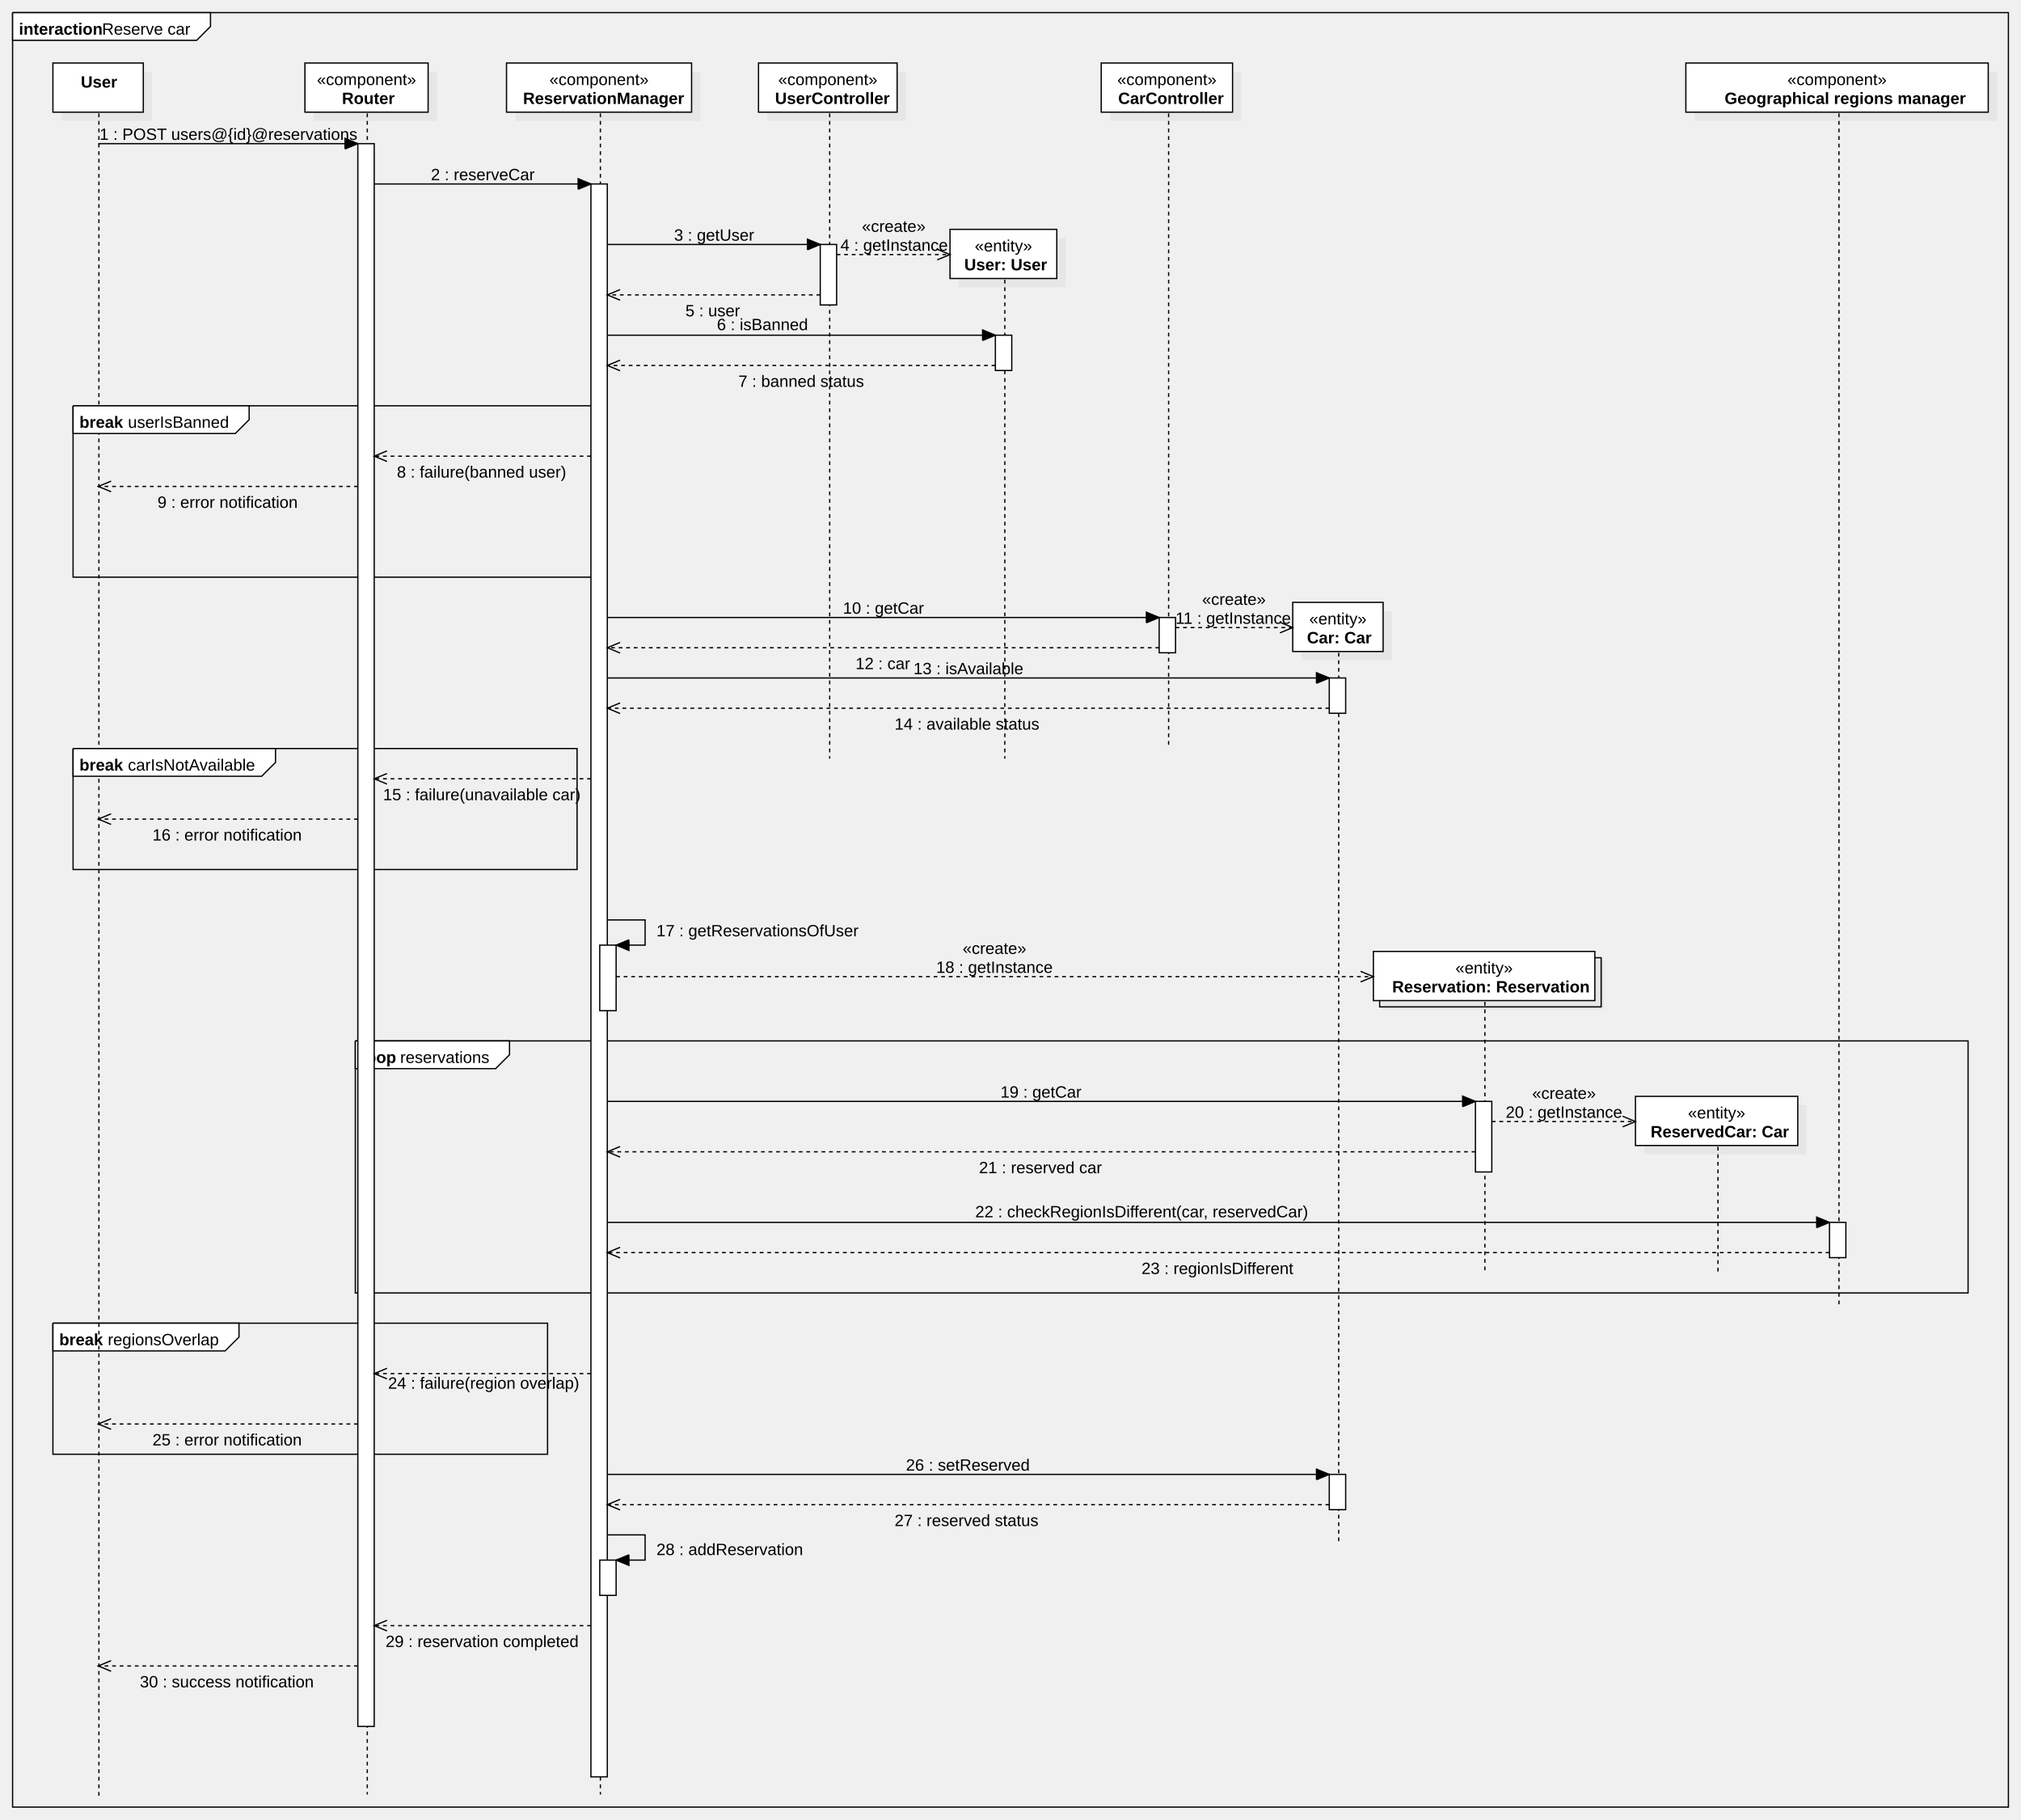
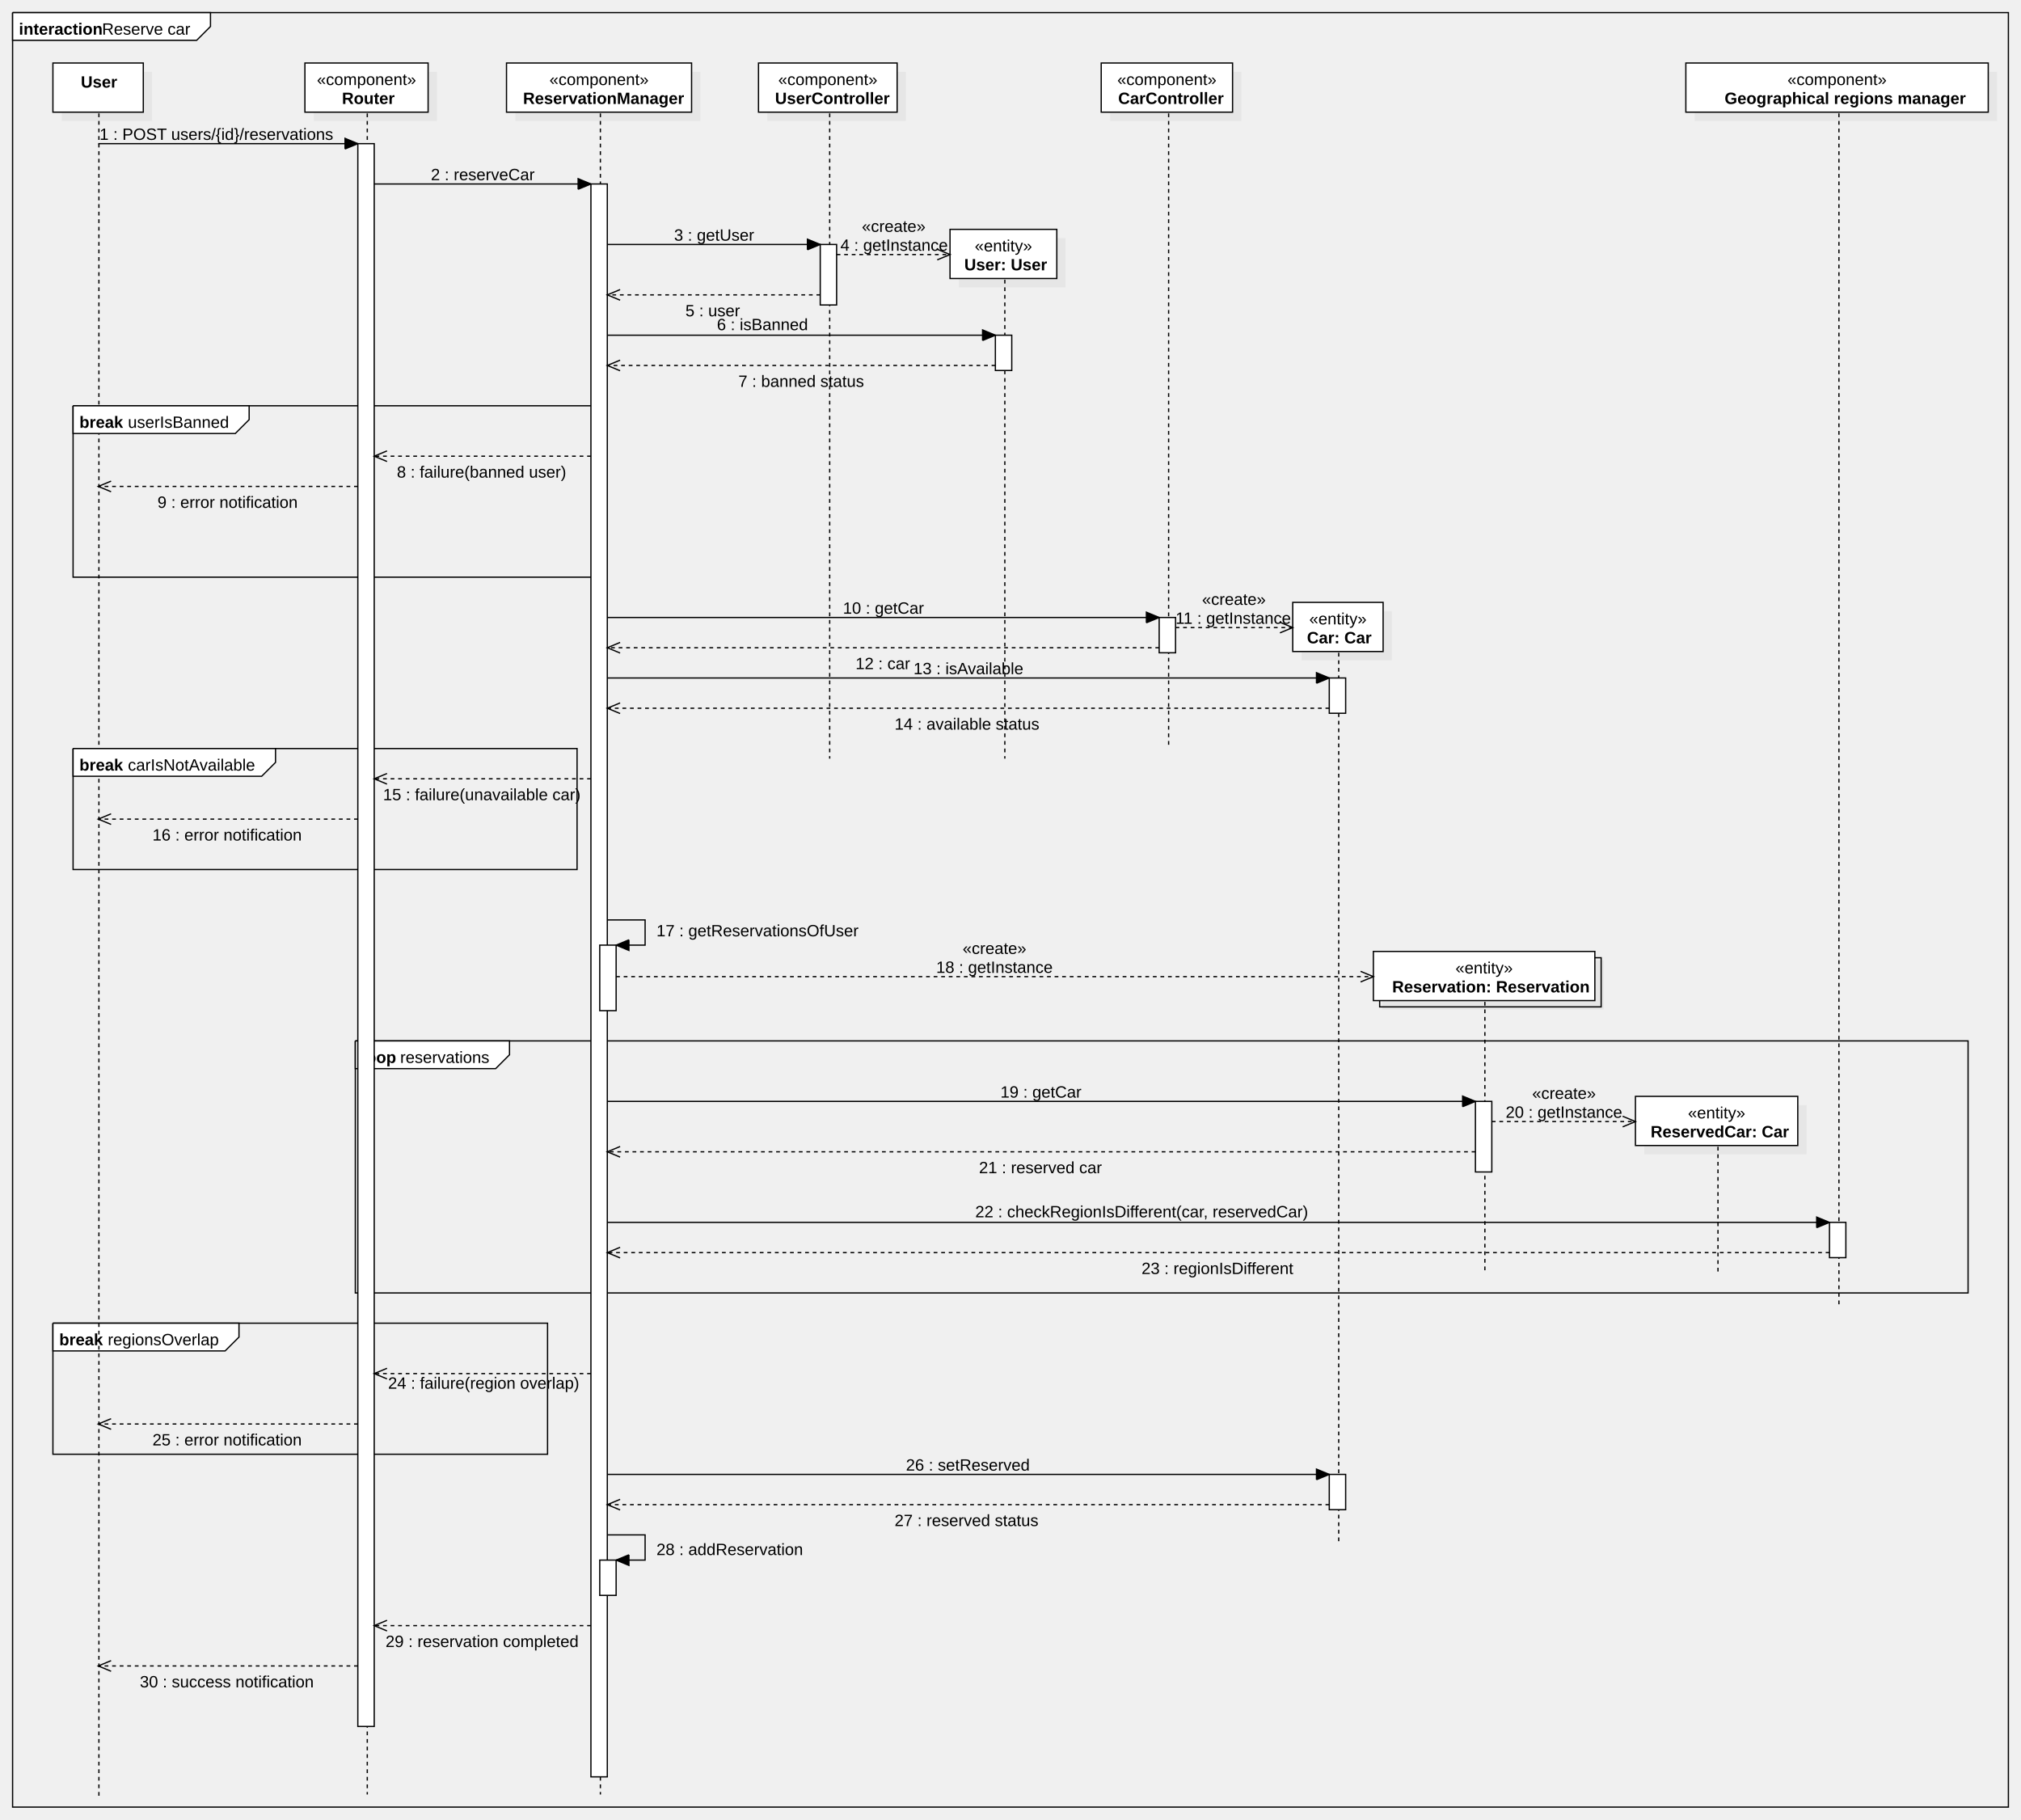
<svg xmlns="http://www.w3.org/2000/svg" version="1.1" width="1604" height="1444">
  <defs />
  <g>
    <g transform="translate(10,10) scale(1,1)">
      <path fill="none" stroke="#000000" d="M 0 0 L 1584 0 L 1584 1424 L 0 1424 L 0 0" stroke-miterlimit="10" />
    </g>
    <g transform="translate(10,10) scale(1,1)">
      <path fill="#ffffff" stroke="none" d="M 0 0 L 0 22 L 146.057 22 L 157.057 11 L 157.057 0 L 0 0" />
    </g>
    <g transform="translate(10,10) scale(1,1)">
      <path fill="none" stroke="#000000" d="M 0 0 L 0 22 L 146.057 22 L 157.057 11 L 157.057 0 L 0 0 L 0 0" stroke-miterlimit="10" />
    </g>
    <g transform="translate(10,10) scale(1,1)">
      <g>
        <path fill="none" stroke="none" />
        <text fill="#000000" stroke="none" font-family="Arial" font-size="13px" font-style="normal" font-weight="normal" text-decoration="none" x="70.979" y="17.5">Reserve car</text>
      </g>
    </g>
    <g transform="translate(10,10) scale(1,1)">
      <g>
        <path fill="none" stroke="none" />
        <text fill="#000000" stroke="none" font-family="Arial" font-size="13px" font-style="normal" font-weight="bold" text-decoration="none" x="5" y="17.5">interaction</text>
      </g>
    </g>
    <g transform="translate(10,10) scale(1,1)">
      <path fill="none" stroke="#000000" d="M 32 1040 L 424.576 1040 L 424.576 1144 L 32 1144 L 32 1040" stroke-miterlimit="10" />
    </g>
    <g transform="translate(10,10) scale(1,1)">
      <path fill="#ffffff" stroke="none" d="M 32 1040 L 32 1062 L 168.675 1062 L 179.675 1051 L 179.675 1040 L 32 1040" />
    </g>
    <g transform="translate(10,10) scale(1,1)">
      <path fill="none" stroke="#000000" d="M 32 1040 L 32 1062 L 168.675 1062 L 179.675 1051 L 179.675 1040 L 32 1040 L 32 1040" stroke-miterlimit="10" />
    </g>
    <g transform="translate(10,10) scale(1,1)">
      <g>
        <path fill="none" stroke="none" />
        <text fill="#000000" stroke="none" font-family="Arial" font-size="13px" font-style="normal" font-weight="normal" text-decoration="none" x="75.519" y="1057.5">regionsOverlap</text>
      </g>
    </g>
    <g transform="translate(10,10) scale(1,1)">
      <g>
        <path fill="none" stroke="none" />
        <text fill="#000000" stroke="none" font-family="Arial" font-size="13px" font-style="normal" font-weight="bold" text-decoration="none" x="37" y="1057.5">break</text>
      </g>
    </g>
    <g transform="translate(10,10) scale(1,1)">
      <rect fill="#C0C0C0" stroke="none" x="39" y="47" width="71.736" height="39" opacity="0.2" />
    </g>
    <g transform="translate(10,10) scale(1,1)">
      <rect fill="#ffffff" stroke="none" x="32" y="40" width="71.736" height="39" />
    </g>
    <g transform="translate(10,10) scale(1,1)">
      <path fill="none" stroke="#000000" d="M 32 40 L 103.736 40 L 103.736 79 L 32 79 L 32 40 Z Z" stroke-miterlimit="10" />
    </g>
    <g transform="translate(10,10) scale(1,1)">
      <g>
        <path fill="none" stroke="none" />
        <text fill="#000000" stroke="none" font-family="Arial" font-size="13px" font-style="normal" font-weight="bold" text-decoration="none" x="54.145" y="59.5">User</text>
      </g>
    </g>
    <g transform="translate(10,10) scale(1,1)">
      <path fill="none" stroke="#000000" d="M 68.5 80 L 68.5 1416" stroke-miterlimit="10" stroke-dasharray="3" />
    </g>
    <g transform="translate(10,10) scale(1,1)">
      <rect fill="#C0C0C0" stroke="none" x="239" y="47" width="97.781" height="39" opacity="0.2" />
    </g>
    <g transform="translate(10,10) scale(1,1)">
      <rect fill="#ffffff" stroke="none" x="232" y="40" width="97.781" height="39" />
    </g>
    <g transform="translate(10,10) scale(1,1)">
      <path fill="none" stroke="#000000" d="M 232 40 L 329.781 40 L 329.781 79 L 232 79 L 232 40 Z Z" stroke-miterlimit="10" />
    </g>
    <g transform="translate(10,10) scale(1,1)">
      <g>
        <path fill="none" stroke="none" />
        <text fill="#000000" stroke="none" font-family="Arial" font-size="13px" font-style="normal" font-weight="normal" text-decoration="none" x="241.5" y="57.5">«component»</text>
      </g>
    </g>
    <g transform="translate(10,10) scale(1,1)">
      <g>
        <path fill="none" stroke="none" />
        <text fill="#000000" stroke="none" font-family="Arial" font-size="13px" font-style="normal" font-weight="bold" text-decoration="none" x="261.381" y="72.5">Router</text>
      </g>
    </g>
    <g transform="translate(10,10) scale(1,1)">
      <path fill="none" stroke="#000000" d="M 281.5 80 L 281.5 1414" stroke-miterlimit="10" stroke-dasharray="3" />
    </g>
    <g transform="translate(10,10) scale(1,1)">
      <rect fill="#C0C0C0" stroke="none" x="599" y="47" width="110.019" height="39" opacity="0.2" />
    </g>
    <g transform="translate(10,10) scale(1,1)">
      <rect fill="#ffffff" stroke="none" x="592" y="40" width="110.019" height="39" />
    </g>
    <g transform="translate(10,10) scale(1,1)">
      <path fill="none" stroke="#000000" d="M 592 40 L 702.019 40 L 702.019 79 L 592 79 L 592 40 Z Z" stroke-miterlimit="10" />
    </g>
    <g transform="translate(10,10) scale(1,1)">
      <g>
        <path fill="none" stroke="none" />
        <text fill="#000000" stroke="none" font-family="Arial" font-size="13px" font-style="normal" font-weight="normal" text-decoration="none" x="607.619" y="57.5">«component»</text>
      </g>
    </g>
    <g transform="translate(10,10) scale(1,1)">
      <g>
        <path fill="none" stroke="none" />
        <text fill="#000000" stroke="none" font-family="Arial" font-size="13px" font-style="normal" font-weight="bold" text-decoration="none" x="605.109" y="72.5">UserController</text>
      </g>
    </g>
    <g transform="translate(10,10) scale(1,1)">
      <path fill="none" stroke="#000000" d="M 648.5 80 L 648.5 592" stroke-miterlimit="10" stroke-dasharray="3" />
    </g>
    <g transform="translate(10,10) scale(1,1)">
      <rect fill="#C0C0C0" stroke="none" x="399" y="47" width="146.88" height="39" opacity="0.2" />
    </g>
    <g transform="translate(10,10) scale(1,1)">
      <rect fill="#ffffff" stroke="none" x="392" y="40" width="146.88" height="39" />
    </g>
    <g transform="translate(10,10) scale(1,1)">
      <path fill="none" stroke="#000000" d="M 392 40 L 538.88 40 L 538.88 79 L 392 79 L 392 40 Z Z" stroke-miterlimit="10" />
    </g>
    <g transform="translate(10,10) scale(1,1)">
      <g>
        <path fill="none" stroke="none" />
        <text fill="#000000" stroke="none" font-family="Arial" font-size="13px" font-style="normal" font-weight="normal" text-decoration="none" x="426.05" y="57.5">«component»</text>
      </g>
    </g>
    <g transform="translate(10,10) scale(1,1)">
      <g>
        <path fill="none" stroke="none" />
        <text fill="#000000" stroke="none" font-family="Arial" font-size="13px" font-style="normal" font-weight="bold" text-decoration="none" x="405.102" y="72.5">ReservationManager</text>
      </g>
    </g>
    <g transform="translate(10,10) scale(1,1)">
      <path fill="none" stroke="#000000" d="M 466.5 80 L 466.5 1414" stroke-miterlimit="10" stroke-dasharray="3" />
    </g>
    <g transform="translate(10,10) scale(1,1)">
      <rect fill="#C0C0C0" stroke="none" x="751" y="179" width="84.755" height="39" opacity="0.2" />
    </g>
    <g transform="translate(10,10) scale(1,1)">
      <rect fill="#ffffff" stroke="none" x="744" y="172" width="84.755" height="39" />
    </g>
    <g transform="translate(10,10) scale(1,1)">
      <path fill="none" stroke="#000000" d="M 744 172 L 828.755 172 L 828.755 211 L 744 211 L 744 172 Z Z" stroke-miterlimit="10" />
    </g>
    <g transform="translate(10,10) scale(1,1)">
      <g>
        <path fill="none" stroke="none" />
        <text fill="#000000" stroke="none" font-family="Arial" font-size="13px" font-style="normal" font-weight="normal" text-decoration="none" x="763.612" y="189.5">«entity»</text>
      </g>
    </g>
    <g transform="translate(10,10) scale(1,1)">
      <g>
        <path fill="none" stroke="none" />
        <text fill="#000000" stroke="none" font-family="Arial" font-size="13px" font-style="normal" font-weight="bold" text-decoration="none" x="755.319" y="204.5">User: User</text>
      </g>
    </g>
    <g transform="translate(10,10) scale(1,1)">
      <path fill="none" stroke="#000000" d="M 787.5 212 L 787.5 592" stroke-miterlimit="10" stroke-dasharray="3" />
    </g>
    <g transform="translate(10,10) scale(1,1)">
      <path fill="none" stroke="#000000" d="M 48 312 L 464 312 L 464 448 L 48 448 L 48 312" stroke-miterlimit="10" />
    </g>
    <g transform="translate(10,10) scale(1,1)">
      <path fill="#ffffff" stroke="none" d="M 48 312 L 48 334 L 176.741 334 L 187.741 323 L 187.741 312 L 48 312" />
    </g>
    <g transform="translate(10,10) scale(1,1)">
      <path fill="none" stroke="#000000" d="M 48 312 L 48 334 L 176.741 334 L 187.741 323 L 187.741 312 L 48 312 L 48 312" stroke-miterlimit="10" />
    </g>
    <g transform="translate(10,10) scale(1,1)">
      <g>
        <path fill="none" stroke="none" />
        <text fill="#000000" stroke="none" font-family="Arial" font-size="13px" font-style="normal" font-weight="normal" text-decoration="none" x="91.519" y="329.5">userIsBanned</text>
      </g>
    </g>
    <g transform="translate(10,10) scale(1,1)">
      <g>
        <path fill="none" stroke="none" />
        <text fill="#000000" stroke="none" font-family="Arial" font-size="13px" font-style="normal" font-weight="bold" text-decoration="none" x="53" y="329.5">break</text>
      </g>
    </g>
    <g transform="translate(10,10) scale(1,1)">
      <rect fill="#C0C0C0" stroke="none" x="871" y="47" width="104.243" height="39" opacity="0.2" />
    </g>
    <g transform="translate(10,10) scale(1,1)">
      <rect fill="#ffffff" stroke="none" x="864" y="40" width="104.243" height="39" />
    </g>
    <g transform="translate(10,10) scale(1,1)">
      <path fill="none" stroke="#000000" d="M 864 40 L 968.243 40 L 968.243 79 L 864 79 L 864 40 Z Z" stroke-miterlimit="10" />
    </g>
    <g transform="translate(10,10) scale(1,1)">
      <g>
        <path fill="none" stroke="none" />
        <text fill="#000000" stroke="none" font-family="Arial" font-size="13px" font-style="normal" font-weight="normal" text-decoration="none" x="876.731" y="57.5">«component»</text>
      </g>
    </g>
    <g transform="translate(10,10) scale(1,1)">
      <g>
        <path fill="none" stroke="none" />
        <text fill="#000000" stroke="none" font-family="Arial" font-size="13px" font-style="normal" font-weight="bold" text-decoration="none" x="877.47" y="72.5">CarController</text>
      </g>
    </g>
    <g transform="translate(10,10) scale(1,1)">
      <path fill="none" stroke="#000000" d="M 917.5 80 L 917.5 584" stroke-miterlimit="10" stroke-dasharray="3" />
    </g>
    <g transform="translate(10,10) scale(1,1)">
      <rect fill="#C0C0C0" stroke="none" x="1023" y="475" width="71.736" height="39" opacity="0.2" />
    </g>
    <g transform="translate(10,10) scale(1,1)">
      <rect fill="#ffffff" stroke="none" x="1016" y="468" width="71.736" height="39" />
    </g>
    <g transform="translate(10,10) scale(1,1)">
      <path fill="none" stroke="#000000" d="M 1016 468 L 1087.736 468 L 1087.736 507 L 1016 507 L 1016 468 Z Z" stroke-miterlimit="10" />
    </g>
    <g transform="translate(10,10) scale(1,1)">
      <g>
        <path fill="none" stroke="none" />
        <text fill="#000000" stroke="none" font-family="Arial" font-size="13px" font-style="normal" font-weight="normal" text-decoration="none" x="1029.102" y="485.5">«entity»</text>
      </g>
    </g>
    <g transform="translate(10,10) scale(1,1)">
      <g>
        <path fill="none" stroke="none" />
        <text fill="#000000" stroke="none" font-family="Arial" font-size="13px" font-style="normal" font-weight="bold" text-decoration="none" x="1027.309" y="500.5">Car: Car</text>
      </g>
    </g>
    <g transform="translate(10,10) scale(1,1)">
      <path fill="none" stroke="#000000" d="M 1052.5 508 L 1052.5 1214" stroke-miterlimit="10" stroke-dasharray="3" />
    </g>
    <g transform="translate(10,10) scale(1,1)">
      <path fill="none" stroke="#000000" d="M 48 584 L 448 584 L 448 680 L 48 680 L 48 584" stroke-miterlimit="10" />
    </g>
    <g transform="translate(10,10) scale(1,1)">
      <path fill="#ffffff" stroke="none" d="M 48 584 L 48 606 L 197.675 606 L 208.675 595 L 208.675 584 L 48 584" />
    </g>
    <g transform="translate(10,10) scale(1,1)">
      <path fill="none" stroke="#000000" d="M 48 584 L 48 606 L 197.675 606 L 208.675 595 L 208.675 584 L 48 584 L 48 584" stroke-miterlimit="10" />
    </g>
    <g transform="translate(10,10) scale(1,1)">
      <g>
        <path fill="none" stroke="none" />
        <text fill="#000000" stroke="none" font-family="Arial" font-size="13px" font-style="normal" font-weight="normal" text-decoration="none" x="91.519" y="601.5">carIsNotAvailable</text>
      </g>
    </g>
    <g transform="translate(10,10) scale(1,1)">
      <g>
        <path fill="none" stroke="none" />
        <text fill="#000000" stroke="none" font-family="Arial" font-size="13px" font-style="normal" font-weight="bold" text-decoration="none" x="53" y="601.5">break</text>
      </g>
    </g>
    <g transform="translate(10,10) scale(1,1)">
      <rect fill="#C0C0C0" stroke="none" x="1335" y="47" width="240" height="39" opacity="0.2" />
    </g>
    <g transform="translate(10,10) scale(1,1)">
      <rect fill="#ffffff" stroke="none" x="1328" y="40" width="240" height="39" />
    </g>
    <g transform="translate(10,10) scale(1,1)">
      <path fill="none" stroke="#000000" d="M 1328 40 L 1568 40 L 1568 79 L 1328 79 L 1328 40 Z Z" stroke-miterlimit="10" />
    </g>
    <g transform="translate(10,10) scale(1,1)">
      <g>
        <path fill="none" stroke="none" />
        <text fill="#000000" stroke="none" font-family="Arial" font-size="13px" font-style="normal" font-weight="normal" text-decoration="none" x="1408.61" y="57.5">«component»</text>
      </g>
    </g>
    <g transform="translate(10,10) scale(1,1)">
      <g>
        <path fill="none" stroke="none" />
        <text fill="#000000" stroke="none" font-family="Arial" font-size="13px" font-style="normal" font-weight="bold" text-decoration="none" x="1358.752" y="72.5">Geographical regions manager</text>
      </g>
    </g>
    <g transform="translate(10,10) scale(1,1)">
      <path fill="none" stroke="#000000" d="M 1449.5 80 L 1449.5 1026" stroke-miterlimit="10" stroke-dasharray="3" />
    </g>
    <g transform="translate(10,10) scale(1,1)">
      <path fill="none" stroke="#000000" d="M 272 816 L 1552 816 L 1552 1016 L 272 1016 L 272 816" stroke-miterlimit="10" />
    </g>
    <g transform="translate(10,10) scale(1,1)">
      <path fill="#ffffff" stroke="none" d="M 272 816 L 272 838 L 383.386 838 L 394.386 827 L 394.386 816 L 272 816" />
    </g>
    <g transform="translate(10,10) scale(1,1)">
      <path fill="none" stroke="#000000" d="M 272 816 L 272 838 L 383.386 838 L 394.386 827 L 394.386 816 L 272 816 L 272 816" stroke-miterlimit="10" />
    </g>
    <g transform="translate(10,10) scale(1,1)">
      <g>
        <path fill="none" stroke="none" />
        <text fill="#000000" stroke="none" font-family="Arial" font-size="13px" font-style="normal" font-weight="normal" text-decoration="none" x="307.578" y="833.5">reservations</text>
      </g>
    </g>
    <g transform="translate(10,10) scale(1,1)">
      <g>
        <path fill="none" stroke="none" />
        <text fill="#000000" stroke="none" font-family="Arial" font-size="13px" font-style="normal" font-weight="bold" text-decoration="none" x="277" y="833.5">loop</text>
      </g>
    </g>
    <g transform="translate(10,10) scale(1,1)">
      <rect fill="#C0C0C0" stroke="none" x="1087" y="752" width="175.781" height="39" opacity="0.2" />
    </g>
    <g transform="translate(10,10) scale(1,1)">
      <path fill="none" stroke="#000000" d="M 1085 750 L 1260.781 750 L 1260.781 789 L 1085 789 L 1085 750 Z Z" stroke-miterlimit="10" />
    </g>
    <g transform="translate(10,10) scale(1,1)">
      <rect fill="#ffffff" stroke="none" x="1080" y="745" width="175.781" height="39" />
    </g>
    <g transform="translate(10,10) scale(1,1)">
      <path fill="none" stroke="#000000" d="M 1080 745 L 1255.781 745 L 1255.781 784 L 1080 784 L 1080 745 Z Z" stroke-miterlimit="10" />
    </g>
    <g transform="translate(10,10) scale(1,1)">
      <g>
        <path fill="none" stroke="none" />
        <text fill="#000000" stroke="none" font-family="Arial" font-size="13px" font-style="normal" font-weight="normal" text-decoration="none" x="1145.125" y="762.5">«entity»</text>
      </g>
    </g>
    <g transform="translate(10,10) scale(1,1)">
      <g>
        <path fill="none" stroke="none" />
        <text fill="#000000" stroke="none" font-family="Arial" font-size="13px" font-style="normal" font-weight="bold" text-decoration="none" x="1094.911" y="777.5">Reservation: Reservation</text>
      </g>
    </g>
    <g transform="translate(10,10) scale(1,1)">
      <path fill="none" stroke="#000000" d="M 1168.5 785 L 1168.5 1000" stroke-miterlimit="10" stroke-dasharray="3" />
    </g>
    <g transform="translate(10,10) scale(1,1)">
      <rect fill="#C0C0C0" stroke="none" x="1295" y="867" width="128.833" height="39" opacity="0.2" />
    </g>
    <g transform="translate(10,10) scale(1,1)">
      <rect fill="#ffffff" stroke="none" x="1288" y="860" width="128.833" height="39" />
    </g>
    <g transform="translate(10,10) scale(1,1)">
      <path fill="none" stroke="#000000" d="M 1288 860 L 1416.833 860 L 1416.833 899 L 1288 899 L 1288 860 Z Z" stroke-miterlimit="10" />
    </g>
    <g transform="translate(10,10) scale(1,1)">
      <g>
        <path fill="none" stroke="none" />
        <text fill="#000000" stroke="none" font-family="Arial" font-size="13px" font-style="normal" font-weight="normal" text-decoration="none" x="1329.651" y="877.5">«entity»</text>
      </g>
    </g>
    <g transform="translate(10,10) scale(1,1)">
      <g>
        <path fill="none" stroke="none" />
        <text fill="#000000" stroke="none" font-family="Arial" font-size="13px" font-style="normal" font-weight="bold" text-decoration="none" x="1300.039" y="892.5">ReservedCar: Car</text>
      </g>
    </g>
    <g transform="translate(10,10) scale(1,1)">
      <path fill="none" stroke="#000000" d="M 1353.5 900 L 1353.5 1000" stroke-miterlimit="10" stroke-dasharray="3" />
    </g>
    <g transform="translate(10,10) scale(1,1)">
      <path fill="none" stroke="#000000" d="M 68 104 L 274 104" stroke-miterlimit="10" />
    </g>
    <g transform="translate(10,10) scale(1,1)">
      <path fill="#000000" stroke="none" d="M 263.837 108.21 L 274 104 L 263.837 99.79" />
    </g>
    <g transform="translate(10,10) scale(1,1)">
      <path fill="none" stroke="#000000" d="M 263.837 108.21 L 274 104 L 263.837 99.79 L 263.837 108.21" stroke-miterlimit="10" />
    </g>
    <g transform="translate(10,10) scale(1,1)">
      <g>
        <path fill="none" stroke="none" />
-         <text fill="#000000" stroke="none" font-family="Arial" font-size="13px" font-style="normal" font-weight="normal" text-decoration="none" x="69" y="101">1 : POST users@{id}@reservations</text>
+         <text fill="#000000" stroke="none" font-family="Arial" font-size="13px" font-style="normal" font-weight="normal" text-decoration="none" x="69" y="101">1 : POST users/{id}/reservations</text>
      </g>
    </g>
    <g transform="translate(10,10) scale(1,1)">
      <rect fill="#ffffff" stroke="none" x="274" y="104" width="13" height="1256" />
    </g>
    <g transform="translate(10,10) scale(1,1)">
      <path fill="none" stroke="#000000" d="M 274 104 L 287 104 L 287 1360 L 274 1360 L 274 104 Z Z" stroke-miterlimit="10" />
    </g>
    <g transform="translate(10,10) scale(1,1)">
      <path fill="none" stroke="#000000" d="M 287 136 L 459 136" stroke-miterlimit="10" />
    </g>
    <g transform="translate(10,10) scale(1,1)">
      <path fill="#000000" stroke="none" d="M 448.837 140.21 L 459 136 L 448.837 131.79" />
    </g>
    <g transform="translate(10,10) scale(1,1)">
      <path fill="none" stroke="#000000" d="M 448.837 140.21 L 459 136 L 448.837 131.79 L 448.837 140.21" stroke-miterlimit="10" />
    </g>
    <g transform="translate(10,10) scale(1,1)">
      <g>
        <path fill="none" stroke="none" />
        <text fill="#000000" stroke="none" font-family="Arial" font-size="13px" font-style="normal" font-weight="normal" text-decoration="none" x="332" y="133">2 : reserveCar</text>
      </g>
    </g>
    <g transform="translate(10,10) scale(1,1)">
      <rect fill="#ffffff" stroke="none" x="459" y="136" width="13" height="1264" />
    </g>
    <g transform="translate(10,10) scale(1,1)">
      <path fill="none" stroke="#000000" d="M 459 136 L 472 136 L 472 1400 L 459 1400 L 459 136 Z Z" stroke-miterlimit="10" />
    </g>
    <g transform="translate(10,10) scale(1,1)">
      <path fill="none" stroke="#000000" d="M 472 184 L 641 184" stroke-miterlimit="10" />
    </g>
    <g transform="translate(10,10) scale(1,1)">
      <path fill="#000000" stroke="none" d="M 630.837 188.21 L 641 184 L 630.837 179.79" />
    </g>
    <g transform="translate(10,10) scale(1,1)">
      <path fill="none" stroke="#000000" d="M 630.837 188.21 L 641 184 L 630.837 179.79 L 630.837 188.21" stroke-miterlimit="10" />
    </g>
    <g transform="translate(10,10) scale(1,1)">
      <g>
        <path fill="none" stroke="none" />
        <text fill="#000000" stroke="none" font-family="Arial" font-size="13px" font-style="normal" font-weight="normal" text-decoration="none" x="525" y="181">3 : getUser</text>
      </g>
    </g>
    <g transform="translate(10,10) scale(1,1)">
      <rect fill="#ffffff" stroke="none" x="641" y="184" width="13" height="48" />
    </g>
    <g transform="translate(10,10) scale(1,1)">
      <path fill="none" stroke="#000000" d="M 641 184 L 654 184 L 654 232 L 641 232 L 641 184 Z Z" stroke-miterlimit="10" />
    </g>
    <g transform="translate(10,10) scale(1,1)">
      <path fill="none" stroke="#000000" d="M 654 192 L 744 192" stroke-miterlimit="10" stroke-dasharray="3" />
    </g>
    <g transform="translate(10,10) scale(1,1)">
      <path fill="none" stroke="#000000" d="M 733.837 196.21 L 744 192 L 733.837 187.79" stroke-miterlimit="10" />
    </g>
    <g transform="translate(10,10) scale(1,1)">
      <g>
        <path fill="none" stroke="none" />
        <text fill="#000000" stroke="none" font-family="Arial" font-size="13px" font-style="normal" font-weight="normal" text-decoration="none" x="657" y="189">4 : getInstance</text>
      </g>
    </g>
    <g transform="translate(10,10) scale(1,1)">
      <g>
        <path fill="none" stroke="none" />
        <text fill="#000000" stroke="none" font-family="Arial" font-size="13px" font-style="normal" font-weight="normal" text-decoration="none" x="674" y="174">«create»</text>
      </g>
    </g>
    <g transform="translate(10,10) scale(1,1)">
      <path fill="none" stroke="#000000" d="M 641 224 L 472 224" stroke-miterlimit="10" stroke-dasharray="3" />
    </g>
    <g transform="translate(10,10) scale(1,1)">
      <path fill="none" stroke="#000000" d="M 482.163 219.79 L 472 224 L 482.163 228.21" stroke-miterlimit="10" />
    </g>
    <g transform="translate(10,10) scale(1,1)">
      <g>
        <path fill="none" stroke="none" />
        <text fill="#000000" stroke="none" font-family="Arial" font-size="13px" font-style="normal" font-weight="normal" text-decoration="none" x="534" y="241">5 : user</text>
      </g>
    </g>
    <g transform="translate(10,10) scale(1,1)">
      <path fill="none" stroke="#000000" d="M 472 256 L 780 256" stroke-miterlimit="10" />
    </g>
    <g transform="translate(10,10) scale(1,1)">
      <path fill="#000000" stroke="none" d="M 769.837 260.21 L 780 256 L 769.837 251.79" />
    </g>
    <g transform="translate(10,10) scale(1,1)">
      <path fill="none" stroke="#000000" d="M 769.837 260.21 L 780 256 L 769.837 251.79 L 769.837 260.21" stroke-miterlimit="10" />
    </g>
    <g transform="translate(10,10) scale(1,1)">
      <g>
        <path fill="none" stroke="none" />
        <text fill="#000000" stroke="none" font-family="Arial" font-size="13px" font-style="normal" font-weight="normal" text-decoration="none" x="559" y="252">6 : isBanned</text>
      </g>
    </g>
    <g transform="translate(10,10) scale(1,1)">
      <rect fill="#ffffff" stroke="none" x="780" y="256" width="13" height="28" />
    </g>
    <g transform="translate(10,10) scale(1,1)">
      <path fill="none" stroke="#000000" d="M 780 256 L 793 256 L 793 284 L 780 284 L 780 256 Z Z" stroke-miterlimit="10" />
    </g>
    <g transform="translate(10,10) scale(1,1)">
      <path fill="none" stroke="#000000" d="M 780 280 L 472 280" stroke-miterlimit="10" stroke-dasharray="3" />
    </g>
    <g transform="translate(10,10) scale(1,1)">
      <path fill="none" stroke="#000000" d="M 482.163 275.79 L 472 280 L 482.163 284.21" stroke-miterlimit="10" />
    </g>
    <g transform="translate(10,10) scale(1,1)">
      <g>
        <path fill="none" stroke="none" />
        <text fill="#000000" stroke="none" font-family="Arial" font-size="13px" font-style="normal" font-weight="normal" text-decoration="none" x="576" y="297">7 : banned status</text>
      </g>
    </g>
    <g transform="translate(10,10) scale(1,1)">
      <path fill="none" stroke="#000000" d="M 459 352 L 287 352" stroke-miterlimit="10" stroke-dasharray="3" />
    </g>
    <g transform="translate(10,10) scale(1,1)">
      <path fill="none" stroke="#000000" d="M 297.163 347.79 L 287 352 L 297.163 356.21" stroke-miterlimit="10" />
    </g>
    <g transform="translate(10,10) scale(1,1)">
      <g>
        <path fill="none" stroke="none" />
        <text fill="#000000" stroke="none" font-family="Arial" font-size="13px" font-style="normal" font-weight="normal" text-decoration="none" x="305" y="369">8 : failure(banned user)</text>
      </g>
    </g>
    <g transform="translate(10,10) scale(1,1)">
      <path fill="none" stroke="#000000" d="M 274 376 L 68 376" stroke-miterlimit="10" stroke-dasharray="3" />
    </g>
    <g transform="translate(10,10) scale(1,1)">
      <path fill="none" stroke="#000000" d="M 78.163 371.79 L 68 376 L 78.163 380.21" stroke-miterlimit="10" />
    </g>
    <g transform="translate(10,10) scale(1,1)">
      <g>
        <path fill="none" stroke="none" />
        <text fill="#000000" stroke="none" font-family="Arial" font-size="13px" font-style="normal" font-weight="normal" text-decoration="none" x="115" y="393">9 : error notification</text>
      </g>
    </g>
    <g transform="translate(10,10) scale(1,1)">
      <path fill="none" stroke="#000000" d="M 472 480 L 910 480" stroke-miterlimit="10" />
    </g>
    <g transform="translate(10,10) scale(1,1)">
      <path fill="#000000" stroke="none" d="M 899.837 484.21 L 910 480 L 899.837 475.79" />
    </g>
    <g transform="translate(10,10) scale(1,1)">
      <path fill="none" stroke="#000000" d="M 899.837 484.21 L 910 480 L 899.837 475.79 L 899.837 484.21" stroke-miterlimit="10" />
    </g>
    <g transform="translate(10,10) scale(1,1)">
      <g>
        <path fill="none" stroke="none" />
        <text fill="#000000" stroke="none" font-family="Arial" font-size="13px" font-style="normal" font-weight="normal" text-decoration="none" x="659" y="477">10 : getCar</text>
      </g>
    </g>
    <g transform="translate(10,10) scale(1,1)">
      <rect fill="#ffffff" stroke="none" x="910" y="480" width="13" height="28" />
    </g>
    <g transform="translate(10,10) scale(1,1)">
      <path fill="none" stroke="#000000" d="M 910 480 L 923 480 L 923 508 L 910 508 L 910 480 Z Z" stroke-miterlimit="10" />
    </g>
    <g transform="translate(10,10) scale(1,1)">
      <path fill="none" stroke="#000000" d="M 923 488 L 1016 488" stroke-miterlimit="10" stroke-dasharray="3" />
    </g>
    <g transform="translate(10,10) scale(1,1)">
      <path fill="none" stroke="#000000" d="M 1005.837 492.21 L 1016 488 L 1005.837 483.79" stroke-miterlimit="10" />
    </g>
    <g transform="translate(10,10) scale(1,1)">
      <g>
        <path fill="none" stroke="none" />
        <text fill="#000000" stroke="none" font-family="Arial" font-size="13px" font-style="normal" font-weight="normal" text-decoration="none" x="923" y="485">11 : getInstance</text>
      </g>
    </g>
    <g transform="translate(10,10) scale(1,1)">
      <g>
        <path fill="none" stroke="none" />
        <text fill="#000000" stroke="none" font-family="Arial" font-size="13px" font-style="normal" font-weight="normal" text-decoration="none" x="944" y="470">«create»</text>
      </g>
    </g>
    <g transform="translate(10,10) scale(1,1)">
      <path fill="none" stroke="#000000" d="M 910 504 L 472 504" stroke-miterlimit="10" stroke-dasharray="3" />
    </g>
    <g transform="translate(10,10) scale(1,1)">
      <path fill="none" stroke="#000000" d="M 482.163 499.79 L 472 504 L 482.163 508.21" stroke-miterlimit="10" />
    </g>
    <g transform="translate(10,10) scale(1,1)">
      <g>
        <path fill="none" stroke="none" />
        <text fill="#000000" stroke="none" font-family="Arial" font-size="13px" font-style="normal" font-weight="normal" text-decoration="none" x="669" y="521">12 : car</text>
      </g>
    </g>
    <g transform="translate(10,10) scale(1,1)">
      <path fill="none" stroke="#000000" d="M 472 528 L 1045 528" stroke-miterlimit="10" />
    </g>
    <g transform="translate(10,10) scale(1,1)">
      <path fill="#000000" stroke="none" d="M 1034.837 532.21 L 1045 528 L 1034.837 523.79" />
    </g>
    <g transform="translate(10,10) scale(1,1)">
      <path fill="none" stroke="#000000" d="M 1034.837 532.21 L 1045 528 L 1034.837 523.79 L 1034.837 532.21" stroke-miterlimit="10" />
    </g>
    <g transform="translate(10,10) scale(1,1)">
      <g>
        <path fill="none" stroke="none" />
        <text fill="#000000" stroke="none" font-family="Arial" font-size="13px" font-style="normal" font-weight="normal" text-decoration="none" x="715" y="525">13 : isAvailable</text>
      </g>
    </g>
    <g transform="translate(10,10) scale(1,1)">
      <rect fill="#ffffff" stroke="none" x="1045" y="528" width="13" height="28" />
    </g>
    <g transform="translate(10,10) scale(1,1)">
      <path fill="none" stroke="#000000" d="M 1045 528 L 1058 528 L 1058 556 L 1045 556 L 1045 528 Z Z" stroke-miterlimit="10" />
    </g>
    <g transform="translate(10,10) scale(1,1)">
      <path fill="none" stroke="#000000" d="M 1045 552 L 472 552" stroke-miterlimit="10" stroke-dasharray="3" />
    </g>
    <g transform="translate(10,10) scale(1,1)">
      <path fill="none" stroke="#000000" d="M 482.163 547.79 L 472 552 L 482.163 556.21" stroke-miterlimit="10" />
    </g>
    <g transform="translate(10,10) scale(1,1)">
      <g>
        <path fill="none" stroke="none" />
        <text fill="#000000" stroke="none" font-family="Arial" font-size="13px" font-style="normal" font-weight="normal" text-decoration="none" x="700" y="569">14 : available status</text>
      </g>
    </g>
    <g transform="translate(10,10) scale(1,1)">
      <path fill="none" stroke="#000000" d="M 459 608 L 287 608" stroke-miterlimit="10" stroke-dasharray="3" />
    </g>
    <g transform="translate(10,10) scale(1,1)">
      <path fill="none" stroke="#000000" d="M 297.163 603.79 L 287 608 L 297.163 612.21" stroke-miterlimit="10" />
    </g>
    <g transform="translate(10,10) scale(1,1)">
      <g>
        <path fill="none" stroke="none" />
        <text fill="#000000" stroke="none" font-family="Arial" font-size="13px" font-style="normal" font-weight="normal" text-decoration="none" x="294" y="625">15 : failure(unavailable car)</text>
      </g>
    </g>
    <g transform="translate(10,10) scale(1,1)">
      <path fill="none" stroke="#000000" d="M 274 640 L 68 640" stroke-miterlimit="10" stroke-dasharray="3" />
    </g>
    <g transform="translate(10,10) scale(1,1)">
      <path fill="none" stroke="#000000" d="M 78.163 635.79 L 68 640 L 78.163 644.21" stroke-miterlimit="10" />
    </g>
    <g transform="translate(10,10) scale(1,1)">
      <g>
        <path fill="none" stroke="none" />
        <text fill="#000000" stroke="none" font-family="Arial" font-size="13px" font-style="normal" font-weight="normal" text-decoration="none" x="111" y="657">16 : error notification</text>
      </g>
    </g>
    <g transform="translate(10,10) scale(1,1)">
      <path fill="none" stroke="#000000" d="M 472 720 L 502 720 L 502 740 L 479 740" stroke-miterlimit="10" />
    </g>
    <g transform="translate(10,10) scale(1,1)">
      <path fill="#000000" stroke="none" d="M 489.163 735.79 L 479 740 L 489.163 744.21" />
    </g>
    <g transform="translate(10,10) scale(1,1)">
      <path fill="none" stroke="#000000" d="M 489.163 735.79 L 479 740 L 489.163 744.21 L 489.163 735.79" stroke-miterlimit="10" />
    </g>
    <g transform="translate(10,10) scale(1,1)">
      <g>
        <path fill="none" stroke="none" />
        <text fill="#000000" stroke="none" font-family="Arial" font-size="13px" font-style="normal" font-weight="normal" text-decoration="none" x="511" y="733">17 : getReservationsOfUser</text>
      </g>
    </g>
    <g transform="translate(10,10) scale(1,1)">
      <rect fill="#ffffff" stroke="none" x="466" y="740" width="13" height="52" />
    </g>
    <g transform="translate(10,10) scale(1,1)">
      <path fill="none" stroke="#000000" d="M 466 740 L 479 740 L 479 792 L 466 792 L 466 740 Z Z" stroke-miterlimit="10" />
    </g>
    <g transform="translate(10,10) scale(1,1)">
      <path fill="none" stroke="#000000" d="M 479 765 L 1080 765" stroke-miterlimit="10" stroke-dasharray="3" />
    </g>
    <g transform="translate(10,10) scale(1,1)">
      <path fill="none" stroke="#000000" d="M 1069.837 769.21 L 1080 765 L 1069.837 760.79" stroke-miterlimit="10" />
    </g>
    <g transform="translate(10,10) scale(1,1)">
      <g>
        <path fill="none" stroke="none" />
        <text fill="#000000" stroke="none" font-family="Arial" font-size="13px" font-style="normal" font-weight="normal" text-decoration="none" x="733" y="762">18 : getInstance</text>
      </g>
    </g>
    <g transform="translate(10,10) scale(1,1)">
      <g>
        <path fill="none" stroke="none" />
        <text fill="#000000" stroke="none" font-family="Arial" font-size="13px" font-style="normal" font-weight="normal" text-decoration="none" x="754" y="747">«create»</text>
      </g>
    </g>
    <g transform="translate(10,10) scale(1,1)">
      <path fill="none" stroke="#000000" d="M 472 864 L 1161 864" stroke-miterlimit="10" />
    </g>
    <g transform="translate(10,10) scale(1,1)">
      <path fill="#000000" stroke="none" d="M 1150.837 868.21 L 1161 864 L 1150.837 859.79" />
    </g>
    <g transform="translate(10,10) scale(1,1)">
      <path fill="none" stroke="#000000" d="M 1150.837 868.21 L 1161 864 L 1150.837 859.79 L 1150.837 868.21" stroke-miterlimit="10" />
    </g>
    <g transform="translate(10,10) scale(1,1)">
      <g>
        <path fill="none" stroke="none" />
        <text fill="#000000" stroke="none" font-family="Arial" font-size="13px" font-style="normal" font-weight="normal" text-decoration="none" x="784" y="861">19 : getCar</text>
      </g>
    </g>
    <g transform="translate(10,10) scale(1,1)">
      <rect fill="#ffffff" stroke="none" x="1161" y="864" width="13" height="56" />
    </g>
    <g transform="translate(10,10) scale(1,1)">
      <path fill="none" stroke="#000000" d="M 1161 864 L 1174 864 L 1174 920 L 1161 920 L 1161 864 Z Z" stroke-miterlimit="10" />
    </g>
    <g transform="translate(10,10) scale(1,1)">
      <path fill="none" stroke="#000000" d="M 1174 880 L 1288 880" stroke-miterlimit="10" stroke-dasharray="3" />
    </g>
    <g transform="translate(10,10) scale(1,1)">
      <path fill="none" stroke="#000000" d="M 1277.837 884.21 L 1288 880 L 1277.837 875.79" stroke-miterlimit="10" />
    </g>
    <g transform="translate(10,10) scale(1,1)">
      <g>
        <path fill="none" stroke="none" />
        <text fill="#000000" stroke="none" font-family="Arial" font-size="13px" font-style="normal" font-weight="normal" text-decoration="none" x="1185" y="877">20 : getInstance</text>
      </g>
    </g>
    <g transform="translate(10,10) scale(1,1)">
      <g>
        <path fill="none" stroke="none" />
        <text fill="#000000" stroke="none" font-family="Arial" font-size="13px" font-style="normal" font-weight="normal" text-decoration="none" x="1206" y="862">«create»</text>
      </g>
    </g>
    <g transform="translate(10,10) scale(1,1)">
      <path fill="none" stroke="#000000" d="M 1161 904 L 472 904" stroke-miterlimit="10" stroke-dasharray="3" />
    </g>
    <g transform="translate(10,10) scale(1,1)">
      <path fill="none" stroke="#000000" d="M 482.163 899.79 L 472 904 L 482.163 908.21" stroke-miterlimit="10" />
    </g>
    <g transform="translate(10,10) scale(1,1)">
      <g>
        <path fill="none" stroke="none" />
        <text fill="#000000" stroke="none" font-family="Arial" font-size="13px" font-style="normal" font-weight="normal" text-decoration="none" x="767" y="921">21 : reserved car</text>
      </g>
    </g>
    <g transform="translate(10,10) scale(1,1)">
      <path fill="none" stroke="#000000" d="M 472 960 L 1442 960" stroke-miterlimit="10" />
    </g>
    <g transform="translate(10,10) scale(1,1)">
      <path fill="#000000" stroke="none" d="M 1431.837 964.21 L 1442 960 L 1431.837 955.79" />
    </g>
    <g transform="translate(10,10) scale(1,1)">
      <path fill="none" stroke="#000000" d="M 1431.837 964.21 L 1442 960 L 1431.837 955.79 L 1431.837 964.21" stroke-miterlimit="10" />
    </g>
    <g transform="translate(10,10) scale(1,1)">
      <g>
        <path fill="none" stroke="none" />
        <text fill="#000000" stroke="none" font-family="Arial" font-size="13px" font-style="normal" font-weight="normal" text-decoration="none" x="764" y="956">22 : checkRegionIsDifferent(car, reservedCar)</text>
      </g>
    </g>
    <g transform="translate(10,10) scale(1,1)">
      <rect fill="#ffffff" stroke="none" x="1442" y="960" width="13" height="28" />
    </g>
    <g transform="translate(10,10) scale(1,1)">
      <path fill="none" stroke="#000000" d="M 1442 960 L 1455 960 L 1455 988 L 1442 988 L 1442 960 Z Z" stroke-miterlimit="10" />
    </g>
    <g transform="translate(10,10) scale(1,1)">
      <path fill="none" stroke="#000000" d="M 1442 984 L 472 984" stroke-miterlimit="10" stroke-dasharray="3" />
    </g>
    <g transform="translate(10,10) scale(1,1)">
      <path fill="none" stroke="#000000" d="M 482.163 979.79 L 472 984 L 482.163 988.21" stroke-miterlimit="10" />
    </g>
    <g transform="translate(10,10) scale(1,1)">
      <g>
        <path fill="none" stroke="none" />
        <text fill="#000000" stroke="none" font-family="Arial" font-size="13px" font-style="normal" font-weight="normal" text-decoration="none" x="896" y="1001">23 : regionIsDifferent</text>
      </g>
    </g>
    <g transform="translate(10,10) scale(1,1)">
      <path fill="none" stroke="#000000" d="M 459 1080 L 287 1080" stroke-miterlimit="10" stroke-dasharray="3" />
    </g>
    <g transform="translate(10,10) scale(1,1)">
      <path fill="none" stroke="#000000" d="M 297.163 1075.79 L 287 1080 L 297.163 1084.21" stroke-miterlimit="10" />
    </g>
    <g transform="translate(10,10) scale(1,1)">
      <g>
        <path fill="none" stroke="none" />
        <text fill="#000000" stroke="none" font-family="Arial" font-size="13px" font-style="normal" font-weight="normal" text-decoration="none" x="298" y="1092">24 : failure(region overlap)</text>
      </g>
    </g>
    <g transform="translate(10,10) scale(1,1)">
      <path fill="none" stroke="#000000" d="M 274 1120 L 68 1120" stroke-miterlimit="10" stroke-dasharray="3" />
    </g>
    <g transform="translate(10,10) scale(1,1)">
      <path fill="none" stroke="#000000" d="M 78.163 1115.79 L 68 1120 L 78.163 1124.21" stroke-miterlimit="10" />
    </g>
    <g transform="translate(10,10) scale(1,1)">
      <g>
        <path fill="none" stroke="none" />
        <text fill="#000000" stroke="none" font-family="Arial" font-size="13px" font-style="normal" font-weight="normal" text-decoration="none" x="111" y="1137">25 : error notification</text>
      </g>
    </g>
    <g transform="translate(10,10) scale(1,1)">
      <path fill="none" stroke="#000000" d="M 472 1160 L 1045 1160" stroke-miterlimit="10" />
    </g>
    <g transform="translate(10,10) scale(1,1)">
      <path fill="#000000" stroke="none" d="M 1034.837 1164.21 L 1045 1160 L 1034.837 1155.79" />
    </g>
    <g transform="translate(10,10) scale(1,1)">
      <path fill="none" stroke="#000000" d="M 1034.837 1164.21 L 1045 1160 L 1034.837 1155.79 L 1034.837 1164.21" stroke-miterlimit="10" />
    </g>
    <g transform="translate(10,10) scale(1,1)">
      <g>
        <path fill="none" stroke="none" />
        <text fill="#000000" stroke="none" font-family="Arial" font-size="13px" font-style="normal" font-weight="normal" text-decoration="none" x="709" y="1157">26 : setReserved</text>
      </g>
    </g>
    <g transform="translate(10,10) scale(1,1)">
      <rect fill="#ffffff" stroke="none" x="1045" y="1160" width="13" height="28" />
    </g>
    <g transform="translate(10,10) scale(1,1)">
      <path fill="none" stroke="#000000" d="M 1045 1160 L 1058 1160 L 1058 1188 L 1045 1188 L 1045 1160 Z Z" stroke-miterlimit="10" />
    </g>
    <g transform="translate(10,10) scale(1,1)">
      <path fill="none" stroke="#000000" d="M 1045 1184 L 472 1184" stroke-miterlimit="10" stroke-dasharray="3" />
    </g>
    <g transform="translate(10,10) scale(1,1)">
      <path fill="none" stroke="#000000" d="M 482.163 1179.79 L 472 1184 L 482.163 1188.21" stroke-miterlimit="10" />
    </g>
    <g transform="translate(10,10) scale(1,1)">
      <g>
        <path fill="none" stroke="none" />
        <text fill="#000000" stroke="none" font-family="Arial" font-size="13px" font-style="normal" font-weight="normal" text-decoration="none" x="700" y="1201">27 : reserved status</text>
      </g>
    </g>
    <g transform="translate(10,10) scale(1,1)">
      <path fill="none" stroke="#000000" d="M 472 1208 L 502 1208 L 502 1228 L 479 1228" stroke-miterlimit="10" />
    </g>
    <g transform="translate(10,10) scale(1,1)">
      <path fill="#000000" stroke="none" d="M 489.163 1223.79 L 479 1228 L 489.163 1232.21" />
    </g>
    <g transform="translate(10,10) scale(1,1)">
      <path fill="none" stroke="#000000" d="M 489.163 1223.79 L 479 1228 L 489.163 1232.21 L 489.163 1223.79" stroke-miterlimit="10" />
    </g>
    <g transform="translate(10,10) scale(1,1)">
      <g>
        <path fill="none" stroke="none" />
        <text fill="#000000" stroke="none" font-family="Arial" font-size="13px" font-style="normal" font-weight="normal" text-decoration="none" x="511" y="1224">28 : addReservation</text>
      </g>
    </g>
    <g transform="translate(10,10) scale(1,1)">
      <rect fill="#ffffff" stroke="none" x="466" y="1228" width="13" height="28" />
    </g>
    <g transform="translate(10,10) scale(1,1)">
      <path fill="none" stroke="#000000" d="M 466 1228 L 479 1228 L 479 1256 L 466 1256 L 466 1228 Z Z" stroke-miterlimit="10" />
    </g>
    <g transform="translate(10,10) scale(1,1)">
      <path fill="none" stroke="#000000" d="M 459 1280 L 287 1280" stroke-miterlimit="10" stroke-dasharray="3" />
    </g>
    <g transform="translate(10,10) scale(1,1)">
      <path fill="none" stroke="#000000" d="M 297.163 1275.79 L 287 1280 L 297.163 1284.21" stroke-miterlimit="10" />
    </g>
    <g transform="translate(10,10) scale(1,1)">
      <g>
        <path fill="none" stroke="none" />
        <text fill="#000000" stroke="none" font-family="Arial" font-size="13px" font-style="normal" font-weight="normal" text-decoration="none" x="296" y="1297">29 : reservation completed</text>
      </g>
    </g>
    <g transform="translate(10,10) scale(1,1)">
      <path fill="none" stroke="#000000" d="M 274 1312 L 68 1312" stroke-miterlimit="10" stroke-dasharray="3" />
    </g>
    <g transform="translate(10,10) scale(1,1)">
      <path fill="none" stroke="#000000" d="M 78.163 1307.79 L 68 1312 L 78.163 1316.21" stroke-miterlimit="10" />
    </g>
    <g transform="translate(10,10) scale(1,1)">
      <g>
        <path fill="none" stroke="none" />
        <text fill="#000000" stroke="none" font-family="Arial" font-size="13px" font-style="normal" font-weight="normal" text-decoration="none" x="101" y="1329">30 : success notification</text>
      </g>
    </g>
  </g>
</svg>
